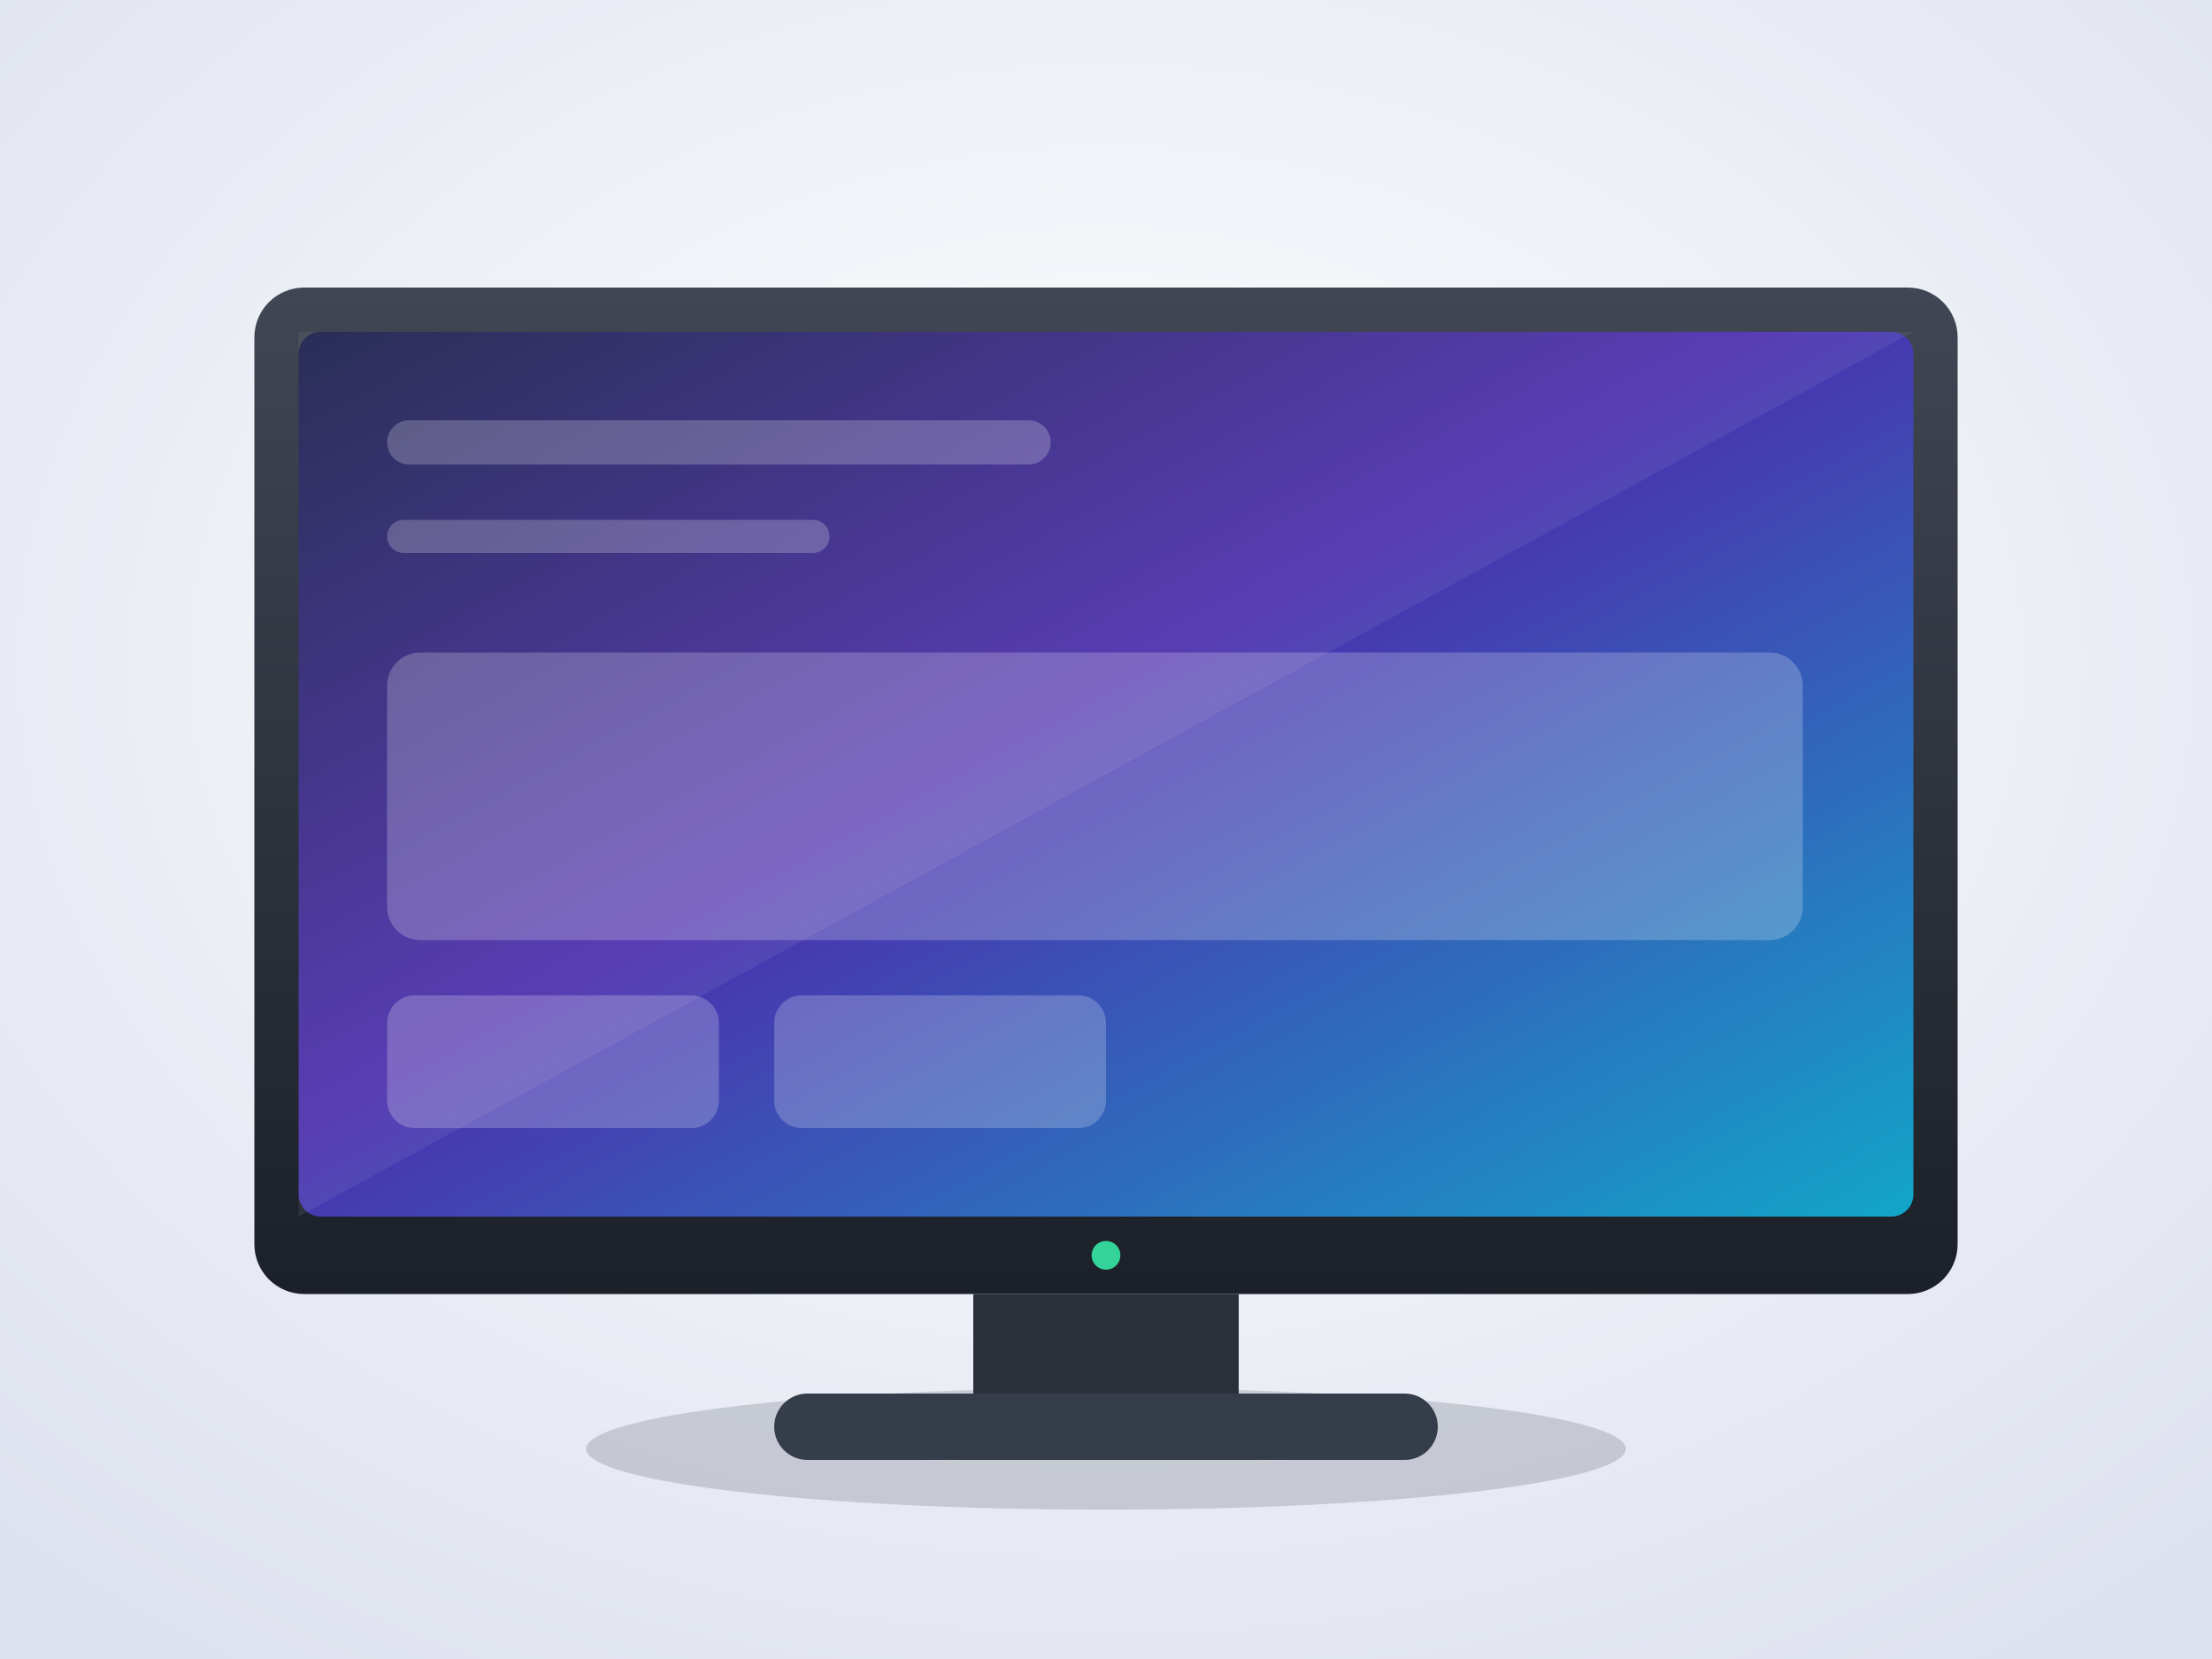
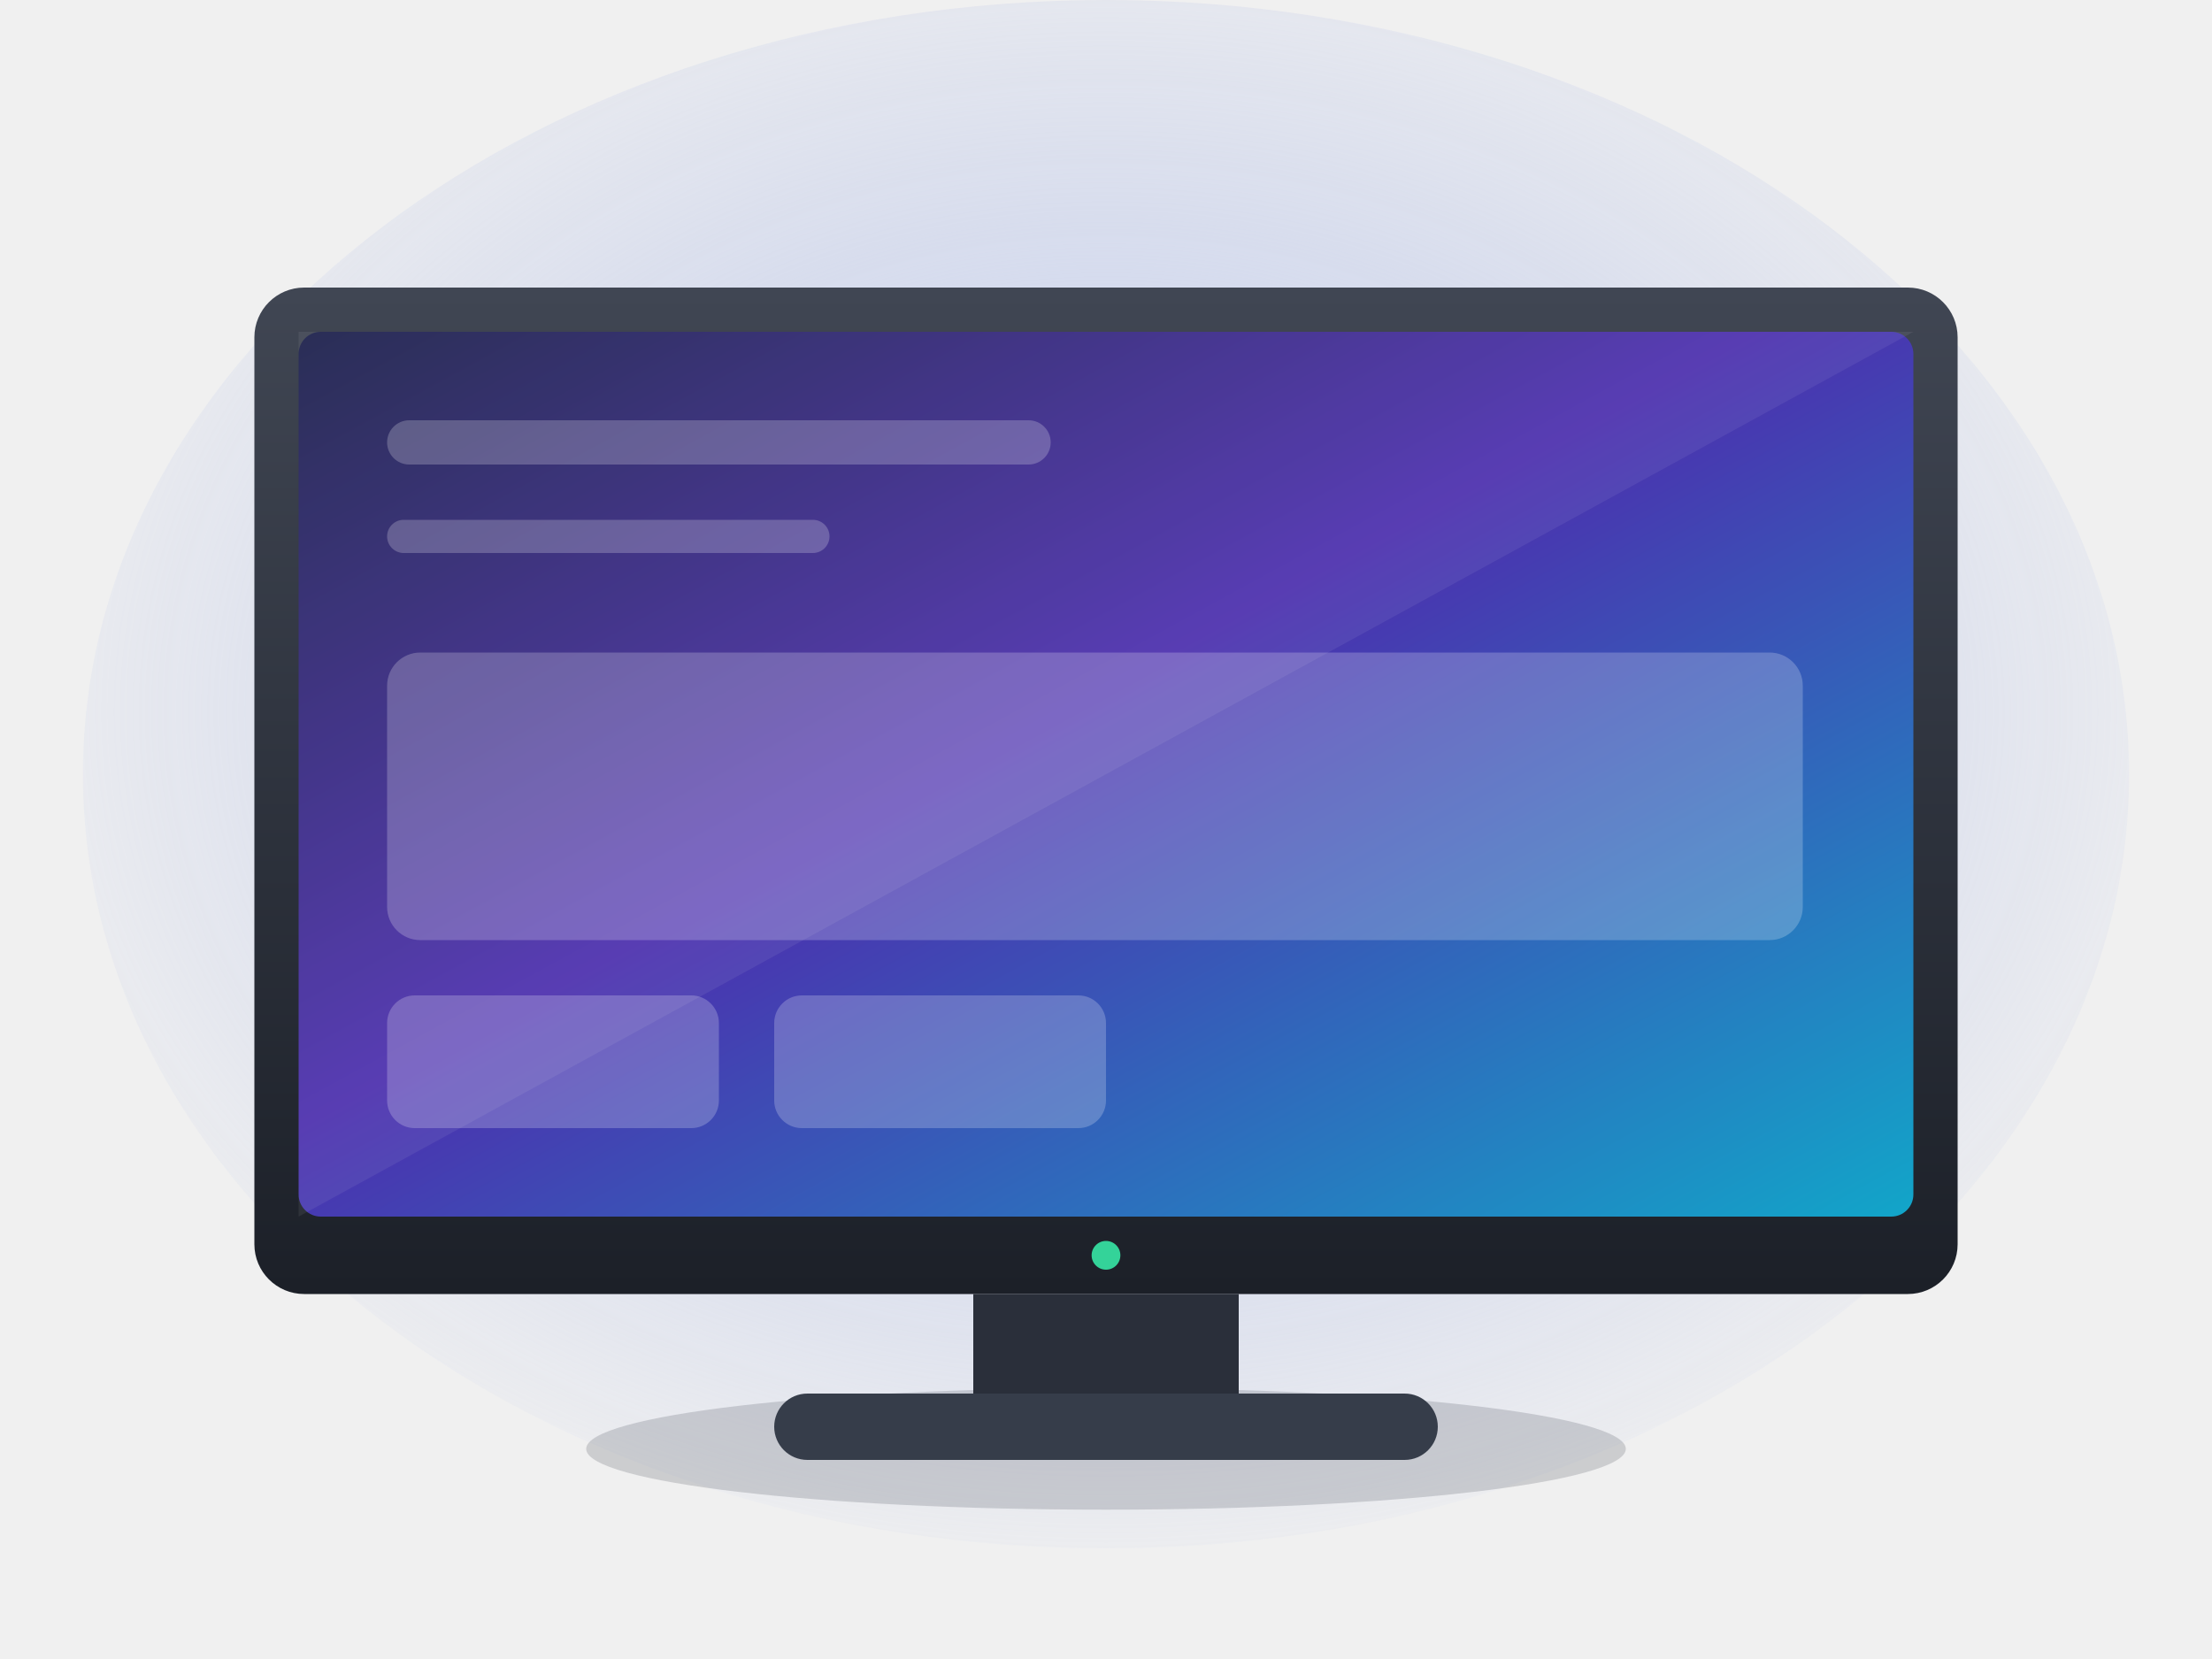
<svg xmlns="http://www.w3.org/2000/svg" viewBox="0 0 400 300" role="img" aria-label="Monitor 27 polegadas QHD">
  <defs>
-     <radialGradient id="bg" cx="50%" cy="40%" r="75%">
-       <stop offset="0%" stop-color="#fff" />
-       <stop offset="100%" stop-color="#dde1ee" />
+     <radialGradient id="halo" cx="50%" cy="46%" r="58%">
+       <stop offset="0%" stop-color="#dce6ff" stop-opacity=".88" />
+       <stop offset="55%" stop-color="#aab9e8" stop-opacity=".34" />
+       <stop offset="100%" stop-color="#aab9e8" stop-opacity="0" />
    </radialGradient>
+   </defs>
+   <ellipse cx="200" cy="140" rx="185" ry="140" fill="url(#halo)" />
+   <defs>
    <linearGradient id="tela" x1="0" y1="0" x2="1" y2="1">
      <stop offset="0%" stop-color="#1b1f4a" />
      <stop offset="45%" stop-color="#4c2fae" />
      <stop offset="100%" stop-color="#12a5c9" />
    </linearGradient>
    <linearGradient id="moldura" x1="0" y1="0" x2="0" y2="1">
      <stop offset="0%" stop-color="#404653" />
      <stop offset="100%" stop-color="#1c2028" />
    </linearGradient>
  </defs>
-   <rect width="400" height="300" fill="url(#bg)" />
  <ellipse cx="200" cy="262" rx="94" ry="11" fill="#0b1020" opacity=".16" />
  <rect x="46" y="52" width="308" height="182" rx="9" fill="url(#moldura)" />
  <rect x="54" y="60" width="292" height="160" rx="4" fill="url(#tela)" />
  <g opacity=".22" fill="#fff">
    <rect x="70" y="76" width="120" height="8" rx="4" />
    <rect x="70" y="94" width="80" height="6" rx="3" />
    <rect x="70" y="118" width="256" height="52" rx="6" />
    <rect x="70" y="180" width="60" height="24" rx="5" />
    <rect x="140" y="180" width="60" height="24" rx="5" />
  </g>
  <path d="M54 60 L346 60 L54 220 Z" fill="#fff" opacity=".07" />
  <rect x="176" y="234" width="48" height="20" fill="#2a2f3a" />
  <rect x="140" y="252" width="120" height="12" rx="6" fill="#363d4a" />
  <circle cx="200" cy="227" r="2.6" fill="#34d399" />
</svg>
